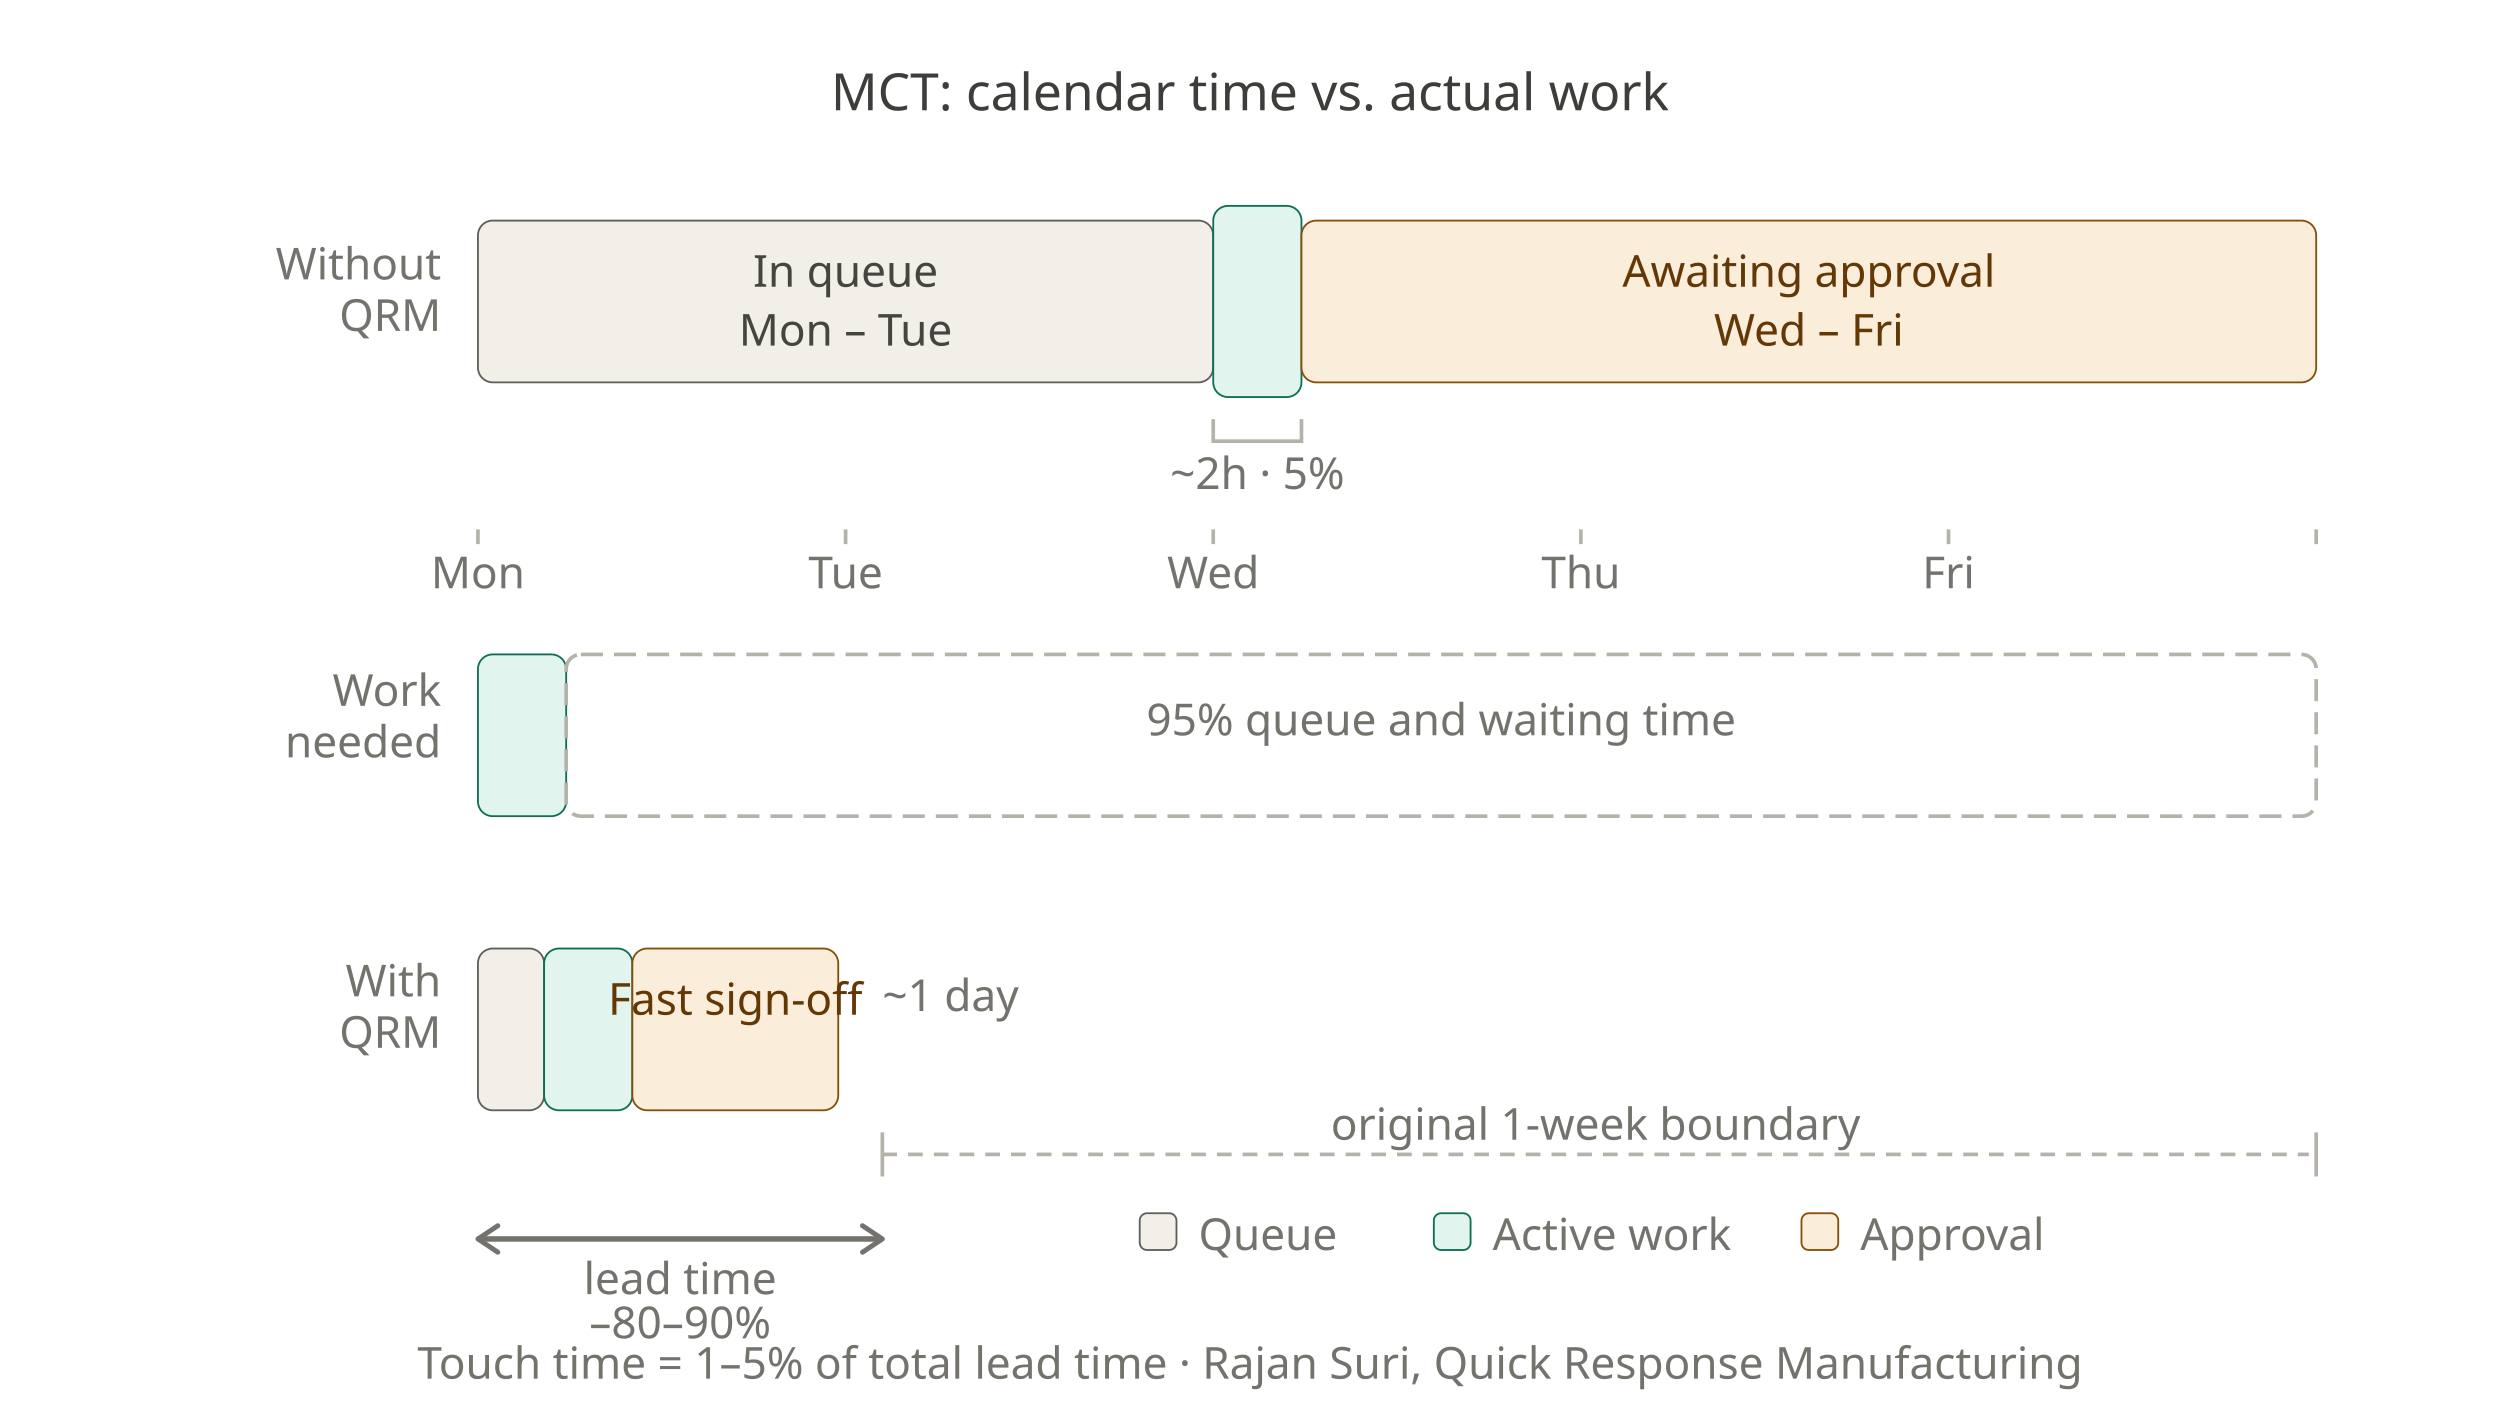
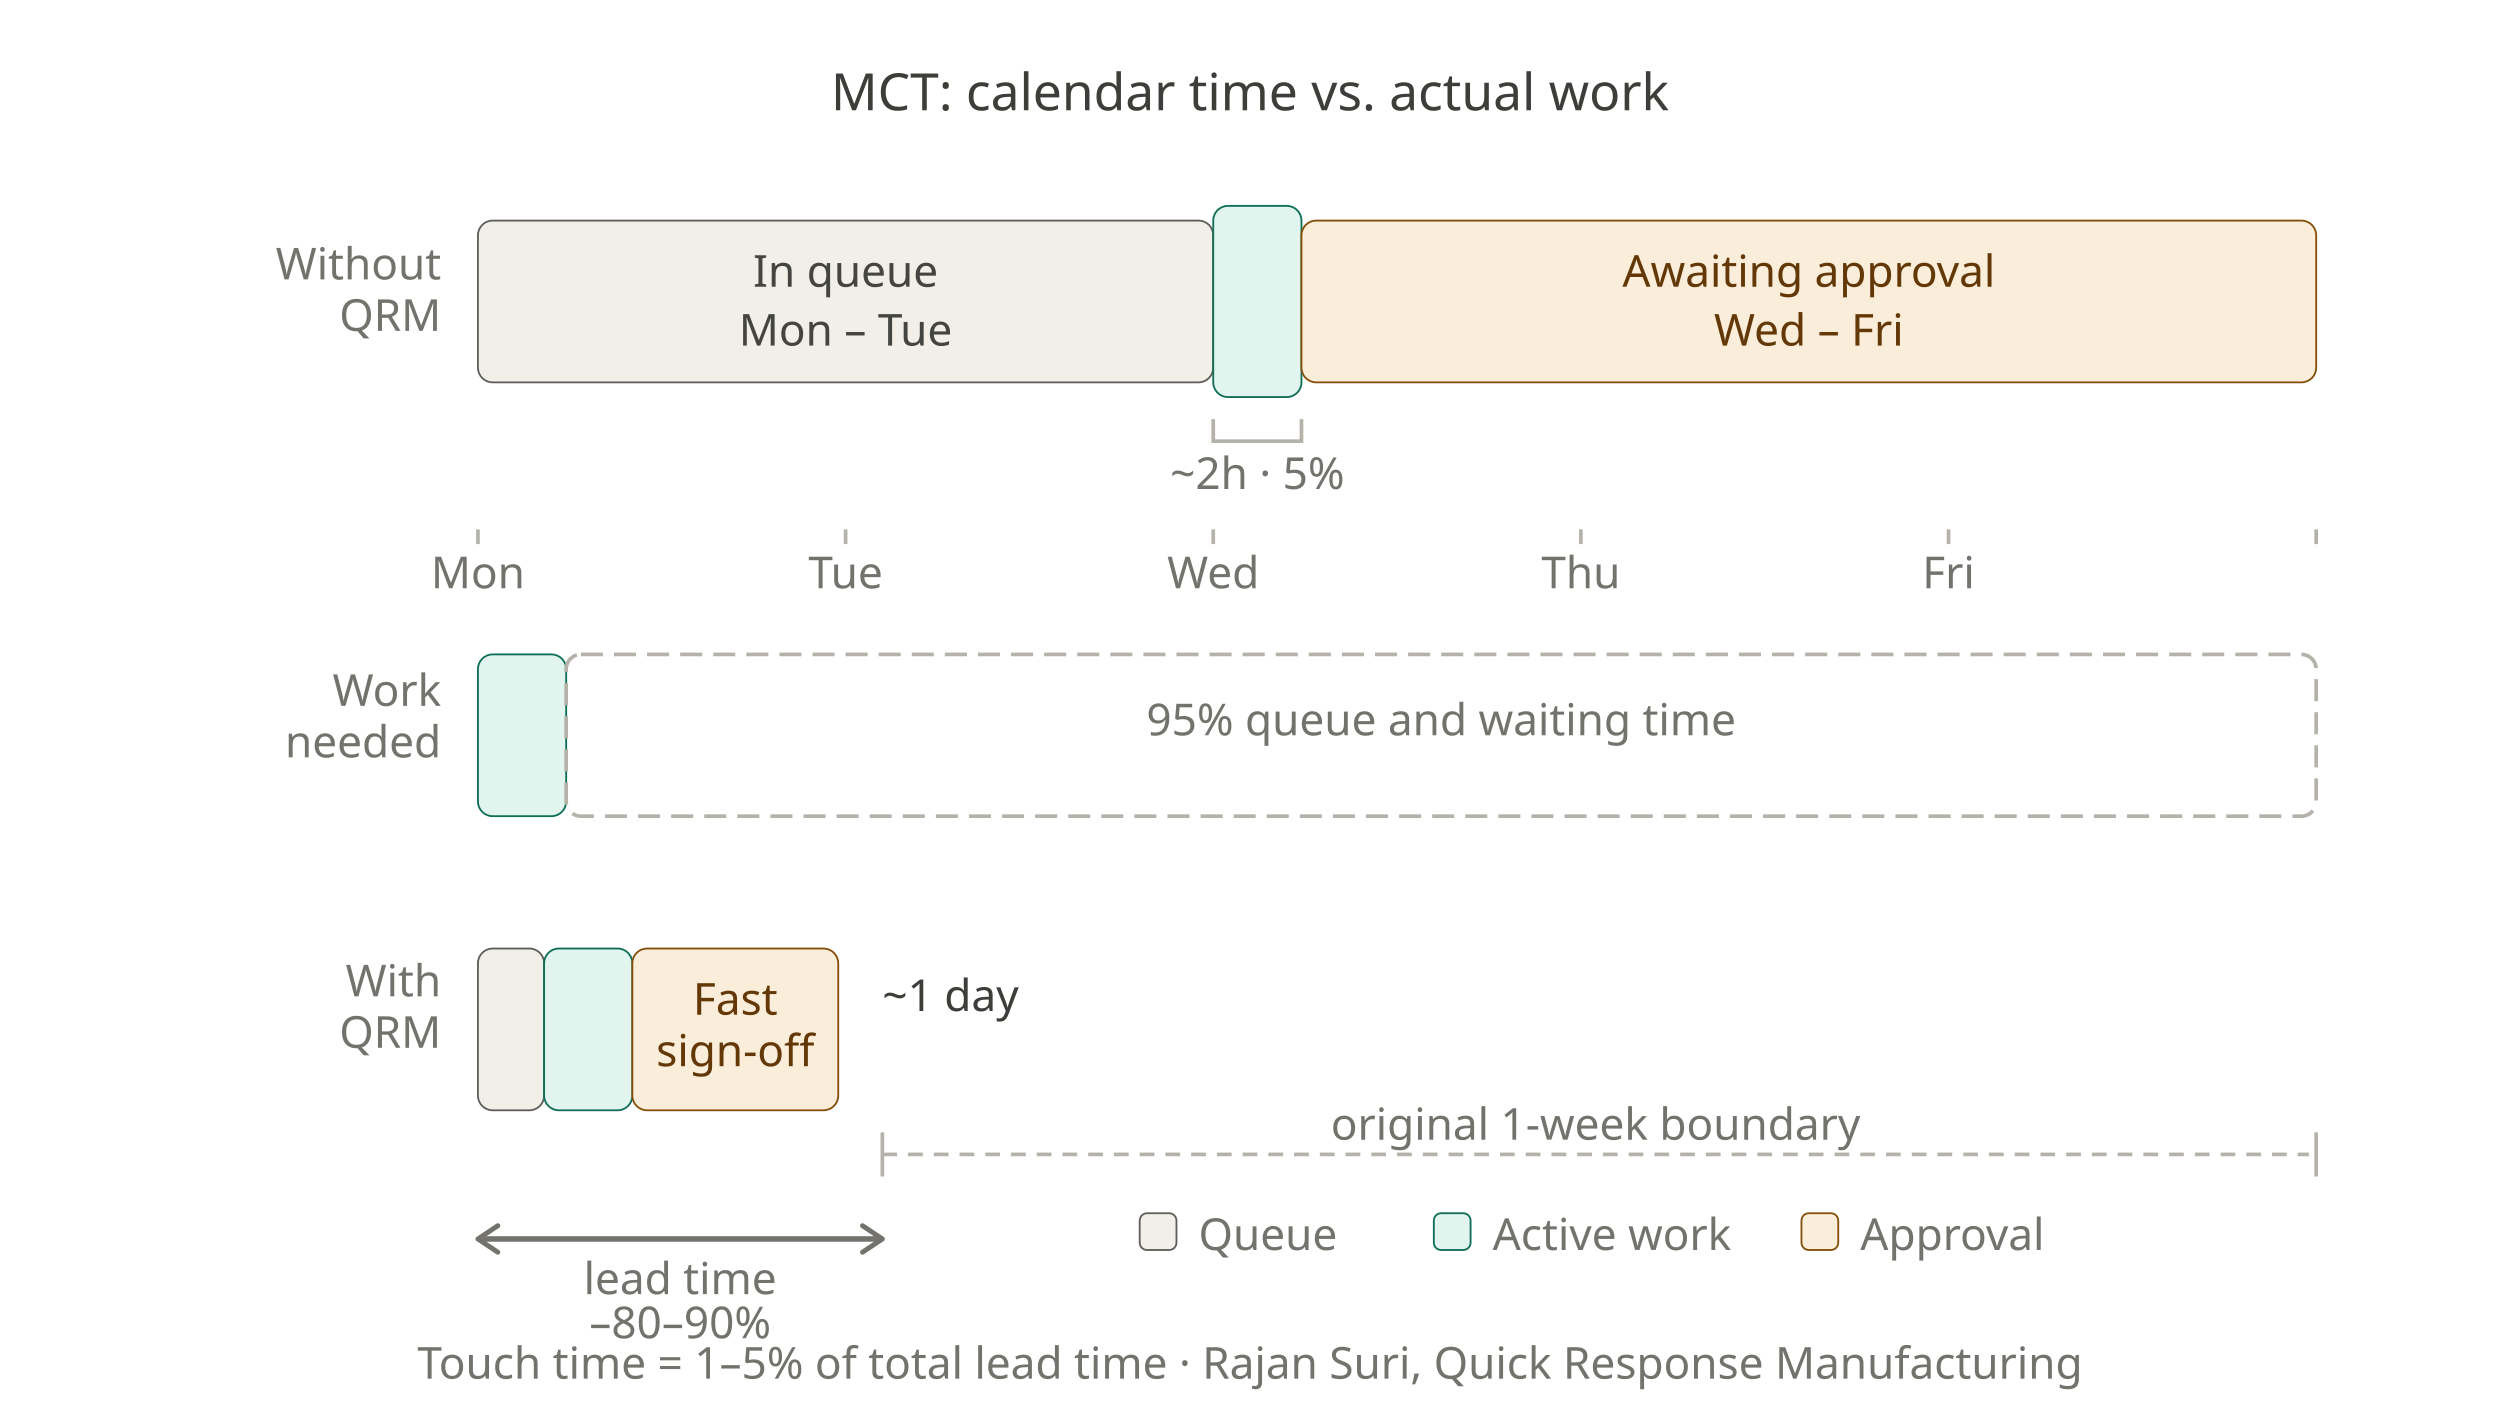
<svg xmlns="http://www.w3.org/2000/svg" width="100%" viewBox="0 0 680 385" role="img">
-   <style>
- .t { font: 400 14px "Anthropic Sans", sans-serif; fill: #3d3d3a; }
- .ts { font: 400 12px "Anthropic Sans", sans-serif; fill: #73726c; }
- .th { font: 500 14px "Anthropic Sans", sans-serif; fill: #3d3d3a; }
- .c-gray rect { fill: #F1EFE8; stroke: #5F5E5A; }
- .c-gray text { fill: #444441; }
- .c-teal rect { fill: #E1F5EE; stroke: #0F6E56; }
- .c-teal text { fill: #085041; }
- .c-amber rect { fill: #FAEEDA; stroke: #854F0B; }
- .c-amber text { fill: #633806; }
- </style>
  <defs>
    <marker id="arrow" viewBox="0 0 10 10" refX="8" refY="5" markerWidth="6" markerHeight="6" orient="auto-start-reverse">
      <path d="M2 1L8 5L2 9" fill="none" stroke="#73726c" stroke-width="1.5" stroke-linecap="round" stroke-linejoin="round" />
    </marker>
  </defs>
-   <text class="th" x="340" y="30" text-anchor="middle">MCT: calendar time vs. actual work</text>
-   <text class="ts" x="120" y="76" text-anchor="end">Without</text>
-   <text class="ts" x="120" y="90" text-anchor="end">QRM</text>
-   <g class="c-gray">
-     <rect x="130" y="60" width="200" height="44" rx="4" stroke-width="0.5" />
-     <text class="ts" x="230" y="78" text-anchor="middle">In queue</text>
-     <text class="ts" x="230" y="94" text-anchor="middle">Mon – Tue</text>
-   </g>
-   <g class="c-teal">
-     <rect x="330" y="56" width="24" height="52" rx="4" stroke-width="0.5" />
-   </g>
-   <g class="c-amber">
-     <rect x="354" y="60" width="276" height="44" rx="4" stroke-width="0.5" />
-     <text class="ts" x="492" y="78" text-anchor="middle">Awaiting approval</text>
-     <text class="ts" x="492" y="94" text-anchor="middle">Wed – Fri</text>
-   </g>
+   <text font-family="sans-serif" font-size="14" font-weight="500" fill="#3d3d3a" x="340" y="30" text-anchor="middle">MCT: calendar time vs. actual work</text>
+   <text font-family="sans-serif" font-size="12" fill="#73726c" x="120" y="76" text-anchor="end">Without</text>
+   <text font-family="sans-serif" font-size="12" fill="#73726c" x="120" y="90" text-anchor="end">QRM</text>
+   <rect x="130" y="60" width="200" height="44" rx="4" fill="#F1EFE8" stroke="#5F5E5A" stroke-width="0.5" />
+   <text font-family="sans-serif" font-size="12" fill="#444441" x="230" y="78" text-anchor="middle">In queue</text>
+   <text font-family="sans-serif" font-size="12" fill="#444441" x="230" y="94" text-anchor="middle">Mon – Tue</text>
+   <rect x="330" y="56" width="24" height="52" rx="4" fill="#E1F5EE" stroke="#0F6E56" stroke-width="0.5" />
+   <rect x="354" y="60" width="276" height="44" rx="4" fill="#FAEEDA" stroke="#854F0B" stroke-width="0.5" />
+   <text font-family="sans-serif" font-size="12" fill="#633806" x="492" y="78" text-anchor="middle">Awaiting approval</text>
+   <text font-family="sans-serif" font-size="12" fill="#633806" x="492" y="94" text-anchor="middle">Wed – Fri</text>
  <path d="M330 114 L330 120 L354 120 L354 114" fill="none" stroke="#B4B2A9" stroke-width="1" />
-   <text class="ts" x="342" y="133" text-anchor="middle">~2h · 5%</text>
+   <text font-family="sans-serif" font-size="12" fill="#73726c" x="342" y="133" text-anchor="middle">~2h · 5%</text>
  <line x1="130" y1="144" x2="130" y2="148" stroke="#B4B2A9" stroke-width="1" />
  <line x1="230" y1="144" x2="230" y2="148" stroke="#B4B2A9" stroke-width="1" />
  <line x1="330" y1="144" x2="330" y2="148" stroke="#B4B2A9" stroke-width="1" />
  <line x1="430" y1="144" x2="430" y2="148" stroke="#B4B2A9" stroke-width="1" />
  <line x1="530" y1="144" x2="530" y2="148" stroke="#B4B2A9" stroke-width="1" />
  <line x1="630" y1="144" x2="630" y2="148" stroke="#B4B2A9" stroke-width="1" />
-   <text class="ts" x="130" y="160" text-anchor="middle">Mon</text>
-   <text class="ts" x="230" y="160" text-anchor="middle">Tue</text>
-   <text class="ts" x="330" y="160" text-anchor="middle">Wed</text>
-   <text class="ts" x="430" y="160" text-anchor="middle">Thu</text>
-   <text class="ts" x="530" y="160" text-anchor="middle">Fri</text>
-   <text class="ts" x="120" y="192" text-anchor="end">Work</text>
-   <text class="ts" x="120" y="206" text-anchor="end">needed</text>
-   <g class="c-teal">
-     <rect x="130" y="178" width="24" height="44" rx="4" stroke-width="0.5" />
-   </g>
+   <text font-family="sans-serif" font-size="12" fill="#73726c" x="130" y="160" text-anchor="middle">Mon</text>
+   <text font-family="sans-serif" font-size="12" fill="#73726c" x="230" y="160" text-anchor="middle">Tue</text>
+   <text font-family="sans-serif" font-size="12" fill="#73726c" x="330" y="160" text-anchor="middle">Wed</text>
+   <text font-family="sans-serif" font-size="12" fill="#73726c" x="430" y="160" text-anchor="middle">Thu</text>
+   <text font-family="sans-serif" font-size="12" fill="#73726c" x="530" y="160" text-anchor="middle">Fri</text>
+   <text font-family="sans-serif" font-size="12" fill="#73726c" x="120" y="192" text-anchor="end">Work</text>
+   <text font-family="sans-serif" font-size="12" fill="#73726c" x="120" y="206" text-anchor="end">needed</text>
+   <rect x="130" y="178" width="24" height="44" rx="4" fill="#E1F5EE" stroke="#0F6E56" stroke-width="0.5" />
  <rect x="154" y="178" width="476" height="44" rx="4" fill="none" stroke="#B4B2A9" stroke-width="1" stroke-dasharray="6 3" />
-   <text class="ts" x="392" y="200" text-anchor="middle">95% queue and waiting time</text>
-   <text class="ts" x="120" y="271" text-anchor="end">With</text>
-   <text class="ts" x="120" y="285" text-anchor="end">QRM</text>
-   <g class="c-gray">
-     <rect x="130" y="258" width="18" height="44" rx="4" stroke-width="0.5" />
-   </g>
-   <g class="c-teal">
-     <rect x="148" y="258" width="24" height="44" rx="4" stroke-width="0.5" />
-   </g>
-   <g class="c-amber">
-     <rect x="172" y="258" width="56" height="44" rx="4" stroke-width="0.5" />
-     <text class="ts" x="200" y="276" text-anchor="middle">Fast sign-off</text>
-     <text class="ts" x="200" y="290" text-anchor="middle"> </text>
-   </g>
-   <text class="ts" x="240" y="275" fill="#3d3d3a">~1 day</text>
+   <text font-family="sans-serif" font-size="12" fill="#73726c" x="392" y="200" text-anchor="middle">95% queue and waiting time</text>
+   <text font-family="sans-serif" font-size="12" fill="#73726c" x="120" y="271" text-anchor="end">With</text>
+   <text font-family="sans-serif" font-size="12" fill="#73726c" x="120" y="285" text-anchor="end">QRM</text>
+   <rect x="130" y="258" width="18" height="44" rx="4" fill="#F1EFE8" stroke="#5F5E5A" stroke-width="0.5" />
+   <rect x="148" y="258" width="24" height="44" rx="4" fill="#E1F5EE" stroke="#0F6E56" stroke-width="0.5" />
+   <rect x="172" y="258" width="56" height="44" rx="4" fill="#FAEEDA" stroke="#854F0B" stroke-width="0.5" />
+   <text font-family="sans-serif" font-size="12" fill="#633806" x="200" y="276" text-anchor="middle">Fast</text>
+   <text font-family="sans-serif" font-size="12" fill="#633806" x="200" y="290" text-anchor="middle">sign-off</text>
+   <text font-family="sans-serif" font-size="12" fill="#3d3d3a" x="240" y="275">~1 day</text>
  <line x1="240" y1="314" x2="628" y2="314" stroke="#B4B2A9" stroke-width="1" stroke-dasharray="4 3" />
-   <text class="ts" x="434" y="310" text-anchor="middle">original 1-week boundary</text>
+   <text font-family="sans-serif" font-size="12" fill="#73726c" x="434" y="310" text-anchor="middle">original 1-week boundary</text>
  <line x1="240" y1="308" x2="240" y2="320" stroke="#B4B2A9" stroke-width="1" />
  <line x1="630" y1="308" x2="630" y2="320" stroke="#B4B2A9" stroke-width="1" />
  <line x1="130" y1="337" x2="240" y2="337" stroke="#73726c" stroke-width="1.5" marker-end="url(#arrow)" marker-start="url(#arrow)" />
-   <text class="ts" x="185" y="352" text-anchor="middle">lead time</text>
-   <text class="ts" x="185" y="364" text-anchor="middle">–80–90%</text>
+   <text font-family="sans-serif" font-size="12" fill="#73726c" x="185" y="352" text-anchor="middle">lead time</text>
+   <text font-family="sans-serif" font-size="12" fill="#73726c" x="185" y="364" text-anchor="middle">–80–90%</text>
  <rect x="310" y="330" width="10" height="10" rx="2" fill="#F1EFE8" stroke="#5F5E5A" stroke-width="0.5" />
-   <text class="ts" x="326" y="340">Queue</text>
+   <text font-family="sans-serif" font-size="12" fill="#73726c" x="326" y="340">Queue</text>
  <rect x="390" y="330" width="10" height="10" rx="2" fill="#E1F5EE" stroke="#0F6E56" stroke-width="0.5" />
-   <text class="ts" x="406" y="340">Active work</text>
+   <text font-family="sans-serif" font-size="12" fill="#73726c" x="406" y="340">Active work</text>
  <rect x="490" y="330" width="10" height="10" rx="2" fill="#FAEEDA" stroke="#854F0B" stroke-width="0.5" />
-   <text class="ts" x="506" y="340">Approval</text>
-   <text class="ts" x="340" y="375" text-anchor="middle">Touch time = 1–5% of total lead time · Rajan Suri, Quick Response Manufacturing</text>
+   <text font-family="sans-serif" font-size="12" fill="#73726c" x="506" y="340">Approval</text>
+   <text font-family="sans-serif" font-size="12" fill="#73726c" x="340" y="375" text-anchor="middle">Touch time = 1–5% of total lead time · Rajan Suri, Quick Response Manufacturing</text>
</svg>
